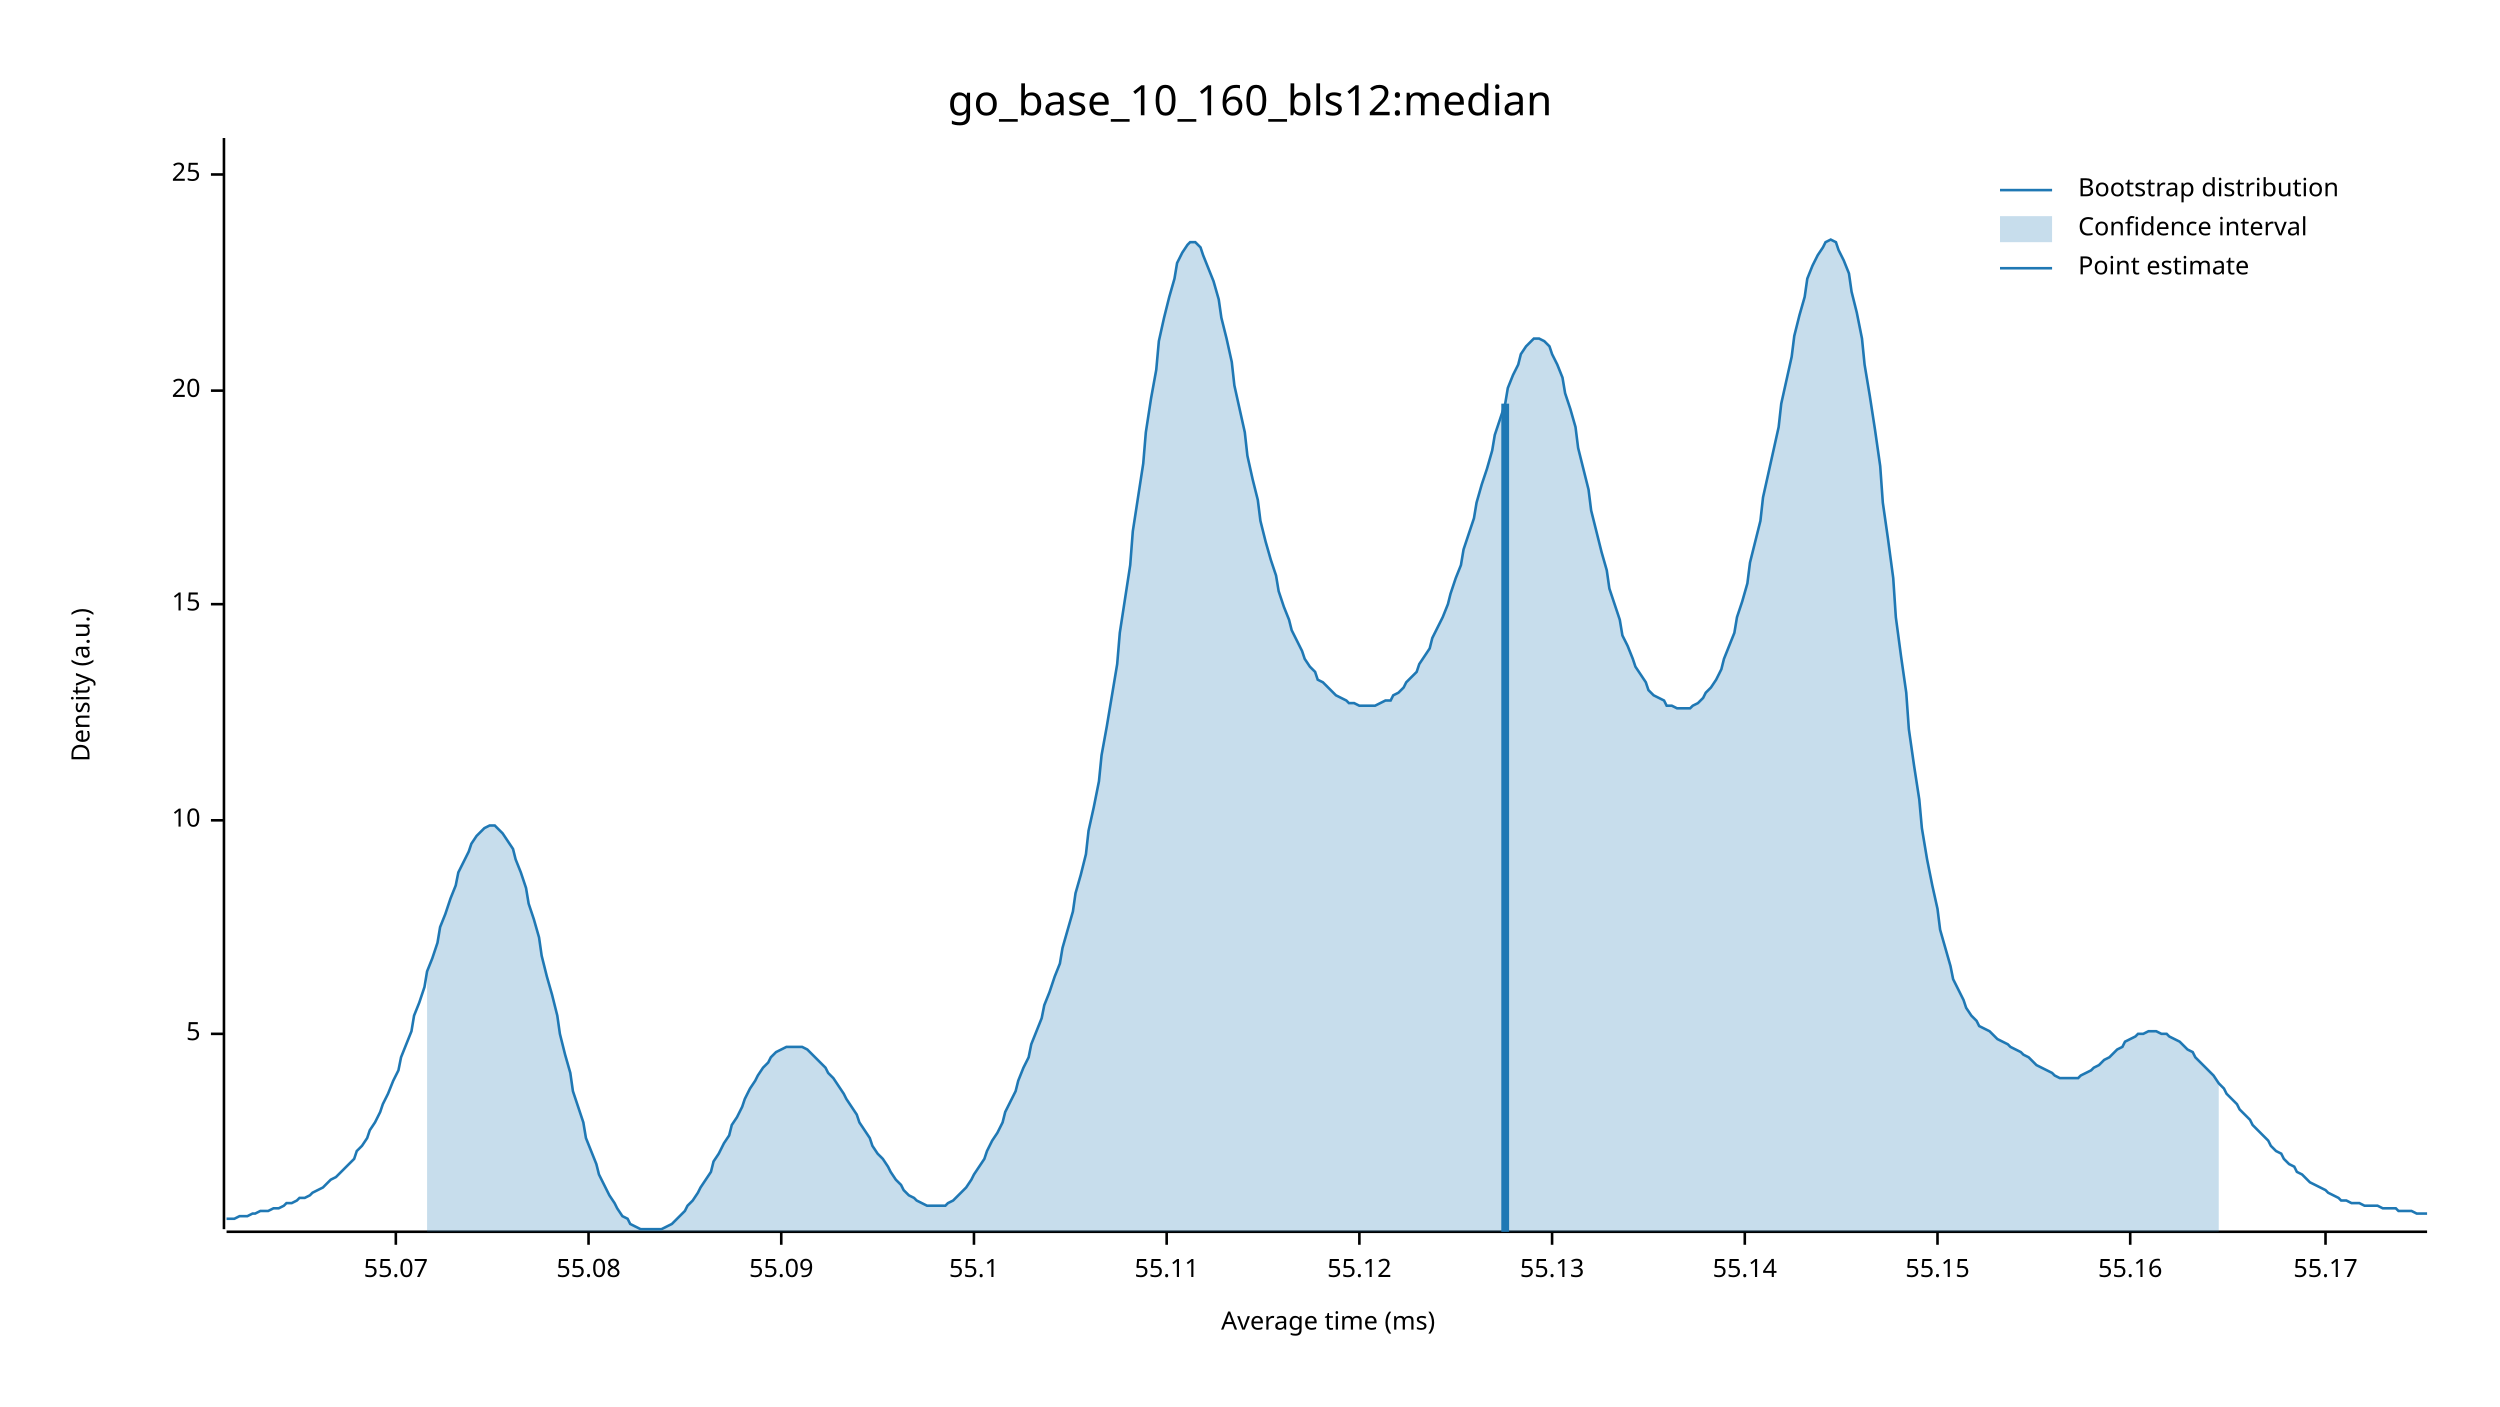
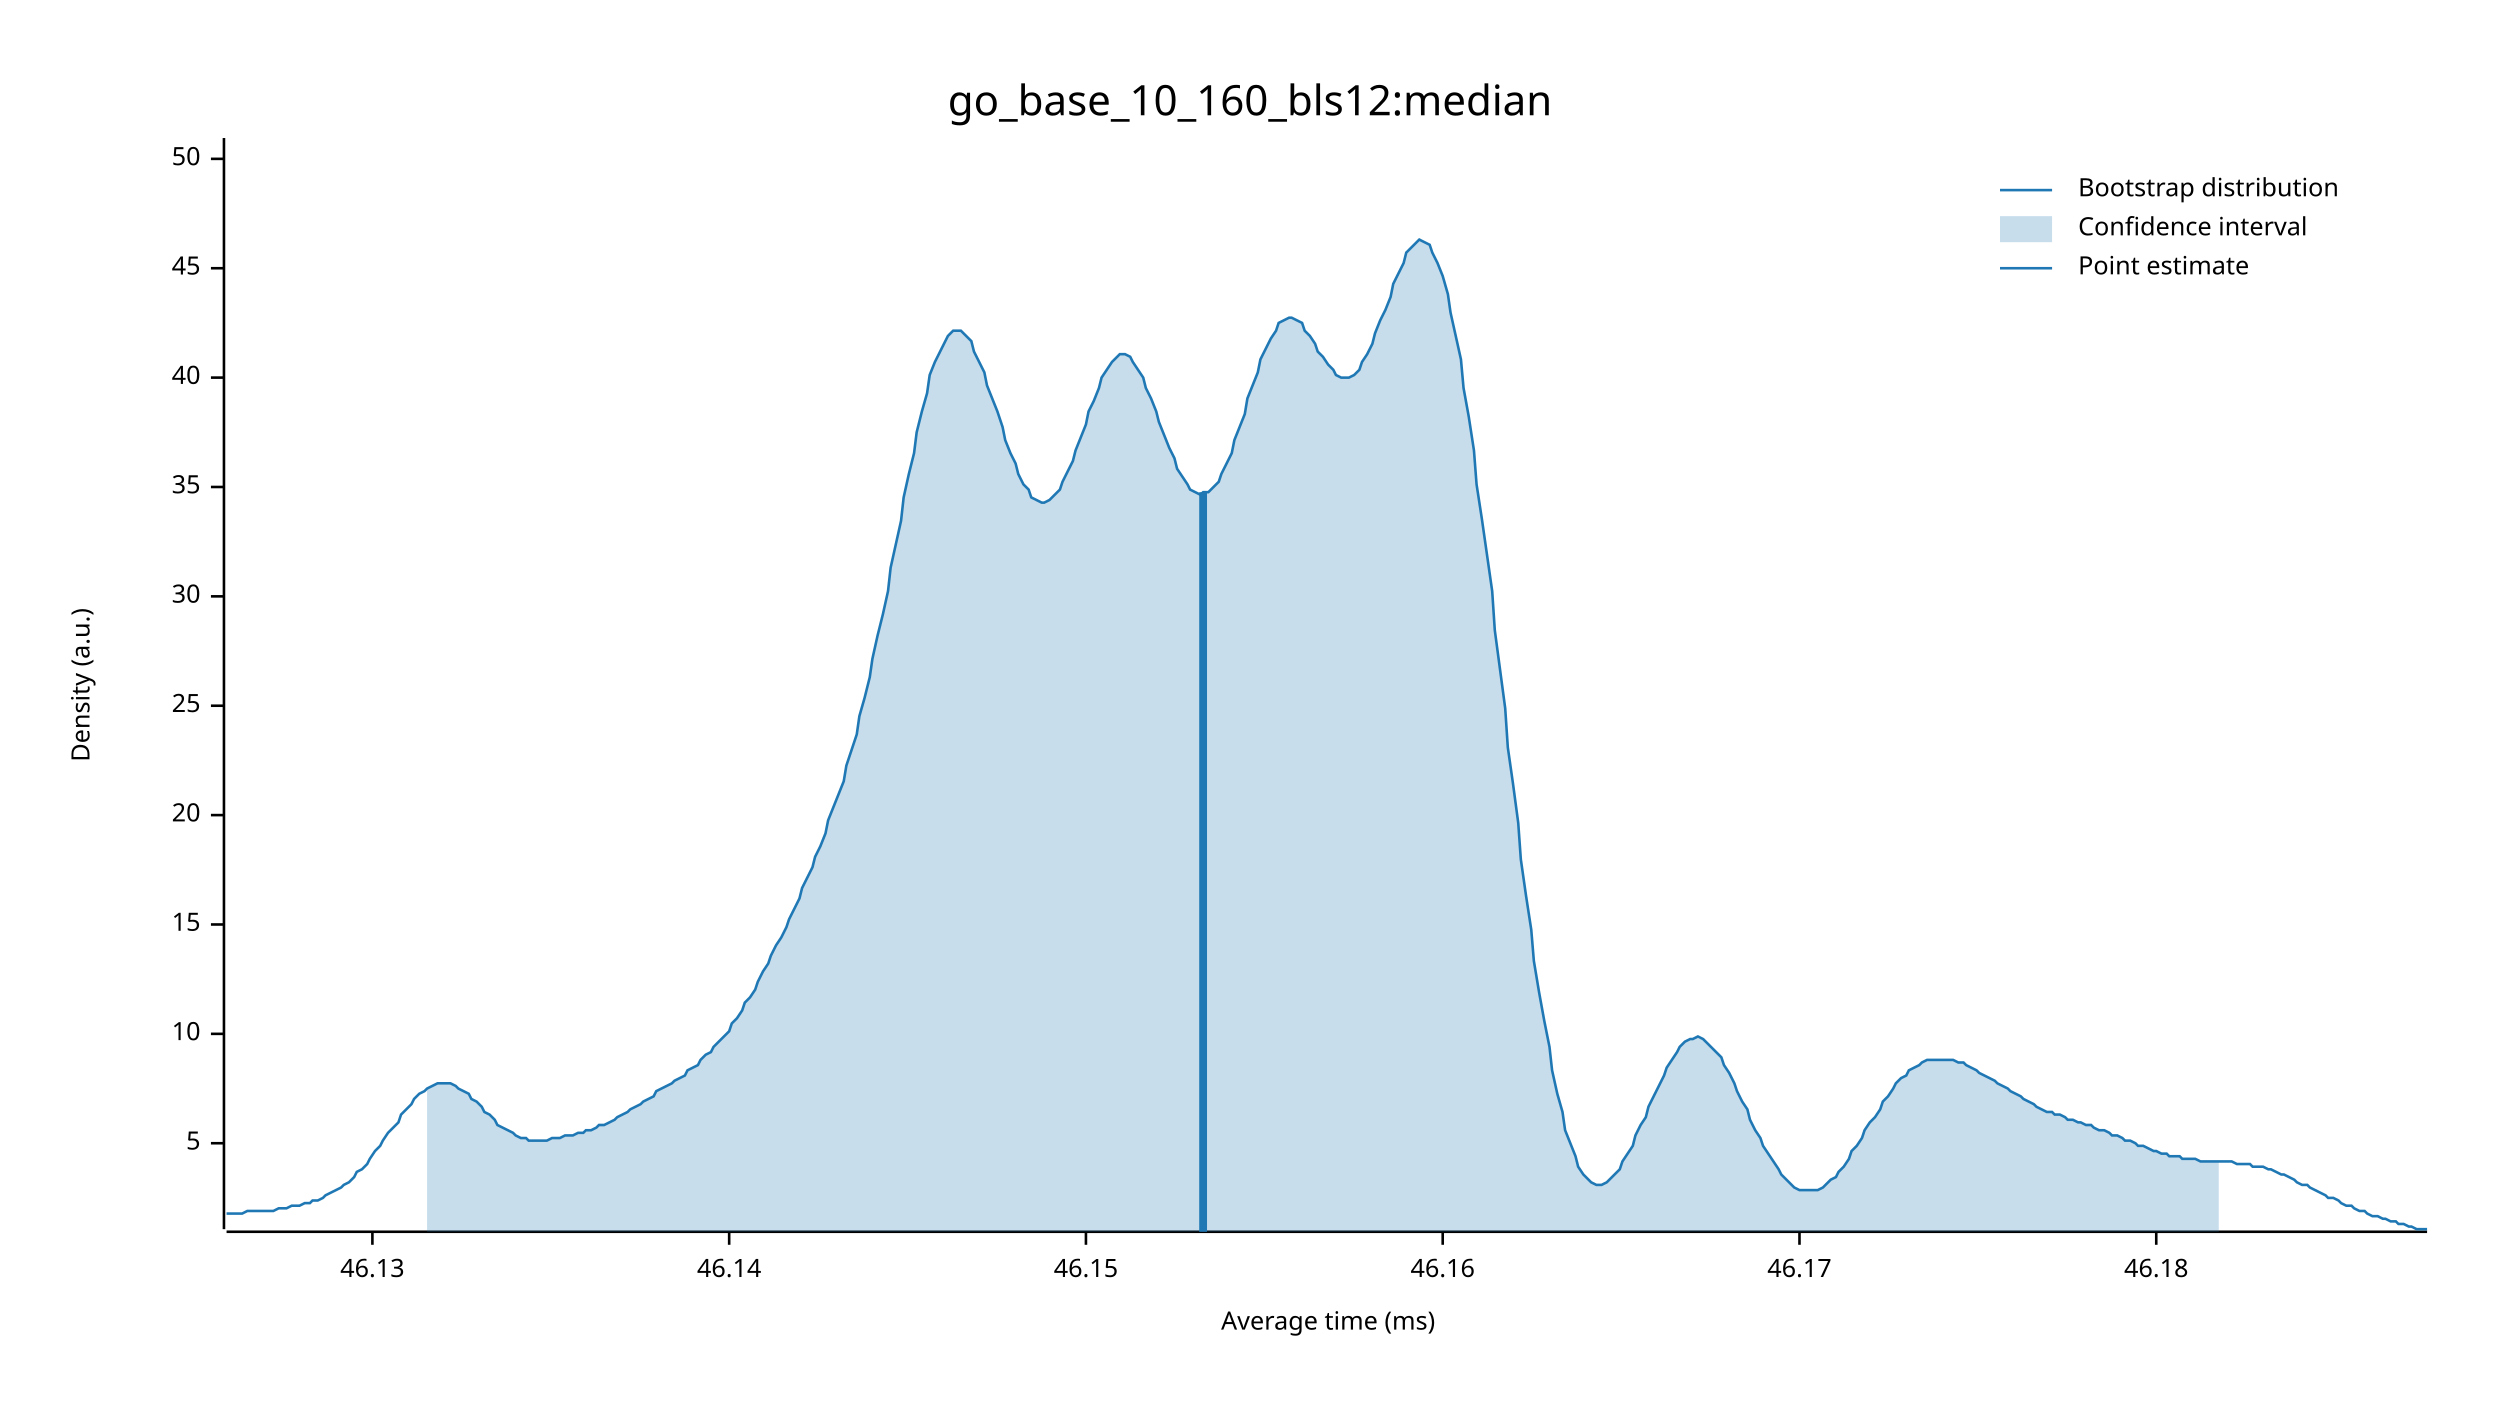
<svg xmlns="http://www.w3.org/2000/svg" width="960" height="540" viewBox="0 0 960 540">
  <text x="480" y="32" dy="0.76em" text-anchor="middle" font-family="sans-serif" font-size="16.129" opacity="1" fill="#000000">
go_base_10_160_bls12:median
</text>
  <text x="27" y="263" dy="0.76em" text-anchor="middle" font-family="sans-serif" font-size="9.677" opacity="1" fill="#000000" transform="rotate(270, 27, 263)">
Density (a.u.)
</text>
  <text x="510" y="513" dy="-0.5ex" text-anchor="middle" font-family="sans-serif" font-size="9.677" opacity="1" fill="#000000">
Average time (ms)
</text>
  <polyline fill="none" opacity="1" stroke="#000000" stroke-width="1" points="86,53 86,472 " />
-   <text x="77" y="397" dy="0.5ex" text-anchor="end" font-family="sans-serif" font-size="9.677" opacity="1" fill="#000000">
+   <text x="77" y="439" dy="0.5ex" text-anchor="end" font-family="sans-serif" font-size="9.677" opacity="1" fill="#000000">
5
</text>
-   <polyline fill="none" opacity="1" stroke="#000000" stroke-width="1" points="81,397 86,397 " />
-   <text x="77" y="315" dy="0.5ex" text-anchor="end" font-family="sans-serif" font-size="9.677" opacity="1" fill="#000000">
+   <polyline fill="none" opacity="1" stroke="#000000" stroke-width="1" points="81,439 86,439 " />
+   <text x="77" y="397" dy="0.5ex" text-anchor="end" font-family="sans-serif" font-size="9.677" opacity="1" fill="#000000">
10
</text>
-   <polyline fill="none" opacity="1" stroke="#000000" stroke-width="1" points="81,315 86,315 " />
-   <text x="77" y="232" dy="0.5ex" text-anchor="end" font-family="sans-serif" font-size="9.677" opacity="1" fill="#000000">
+   <polyline fill="none" opacity="1" stroke="#000000" stroke-width="1" points="81,397 86,397 " />
+   <text x="77" y="355" dy="0.5ex" text-anchor="end" font-family="sans-serif" font-size="9.677" opacity="1" fill="#000000">
15
</text>
-   <polyline fill="none" opacity="1" stroke="#000000" stroke-width="1" points="81,232 86,232 " />
-   <text x="77" y="150" dy="0.5ex" text-anchor="end" font-family="sans-serif" font-size="9.677" opacity="1" fill="#000000">
+   <polyline fill="none" opacity="1" stroke="#000000" stroke-width="1" points="81,355 86,355 " />
+   <text x="77" y="313" dy="0.5ex" text-anchor="end" font-family="sans-serif" font-size="9.677" opacity="1" fill="#000000">
20
</text>
-   <polyline fill="none" opacity="1" stroke="#000000" stroke-width="1" points="81,150 86,150 " />
-   <text x="77" y="67" dy="0.5ex" text-anchor="end" font-family="sans-serif" font-size="9.677" opacity="1" fill="#000000">
+   <polyline fill="none" opacity="1" stroke="#000000" stroke-width="1" points="81,313 86,313 " />
+   <text x="77" y="271" dy="0.5ex" text-anchor="end" font-family="sans-serif" font-size="9.677" opacity="1" fill="#000000">
25
</text>
-   <polyline fill="none" opacity="1" stroke="#000000" stroke-width="1" points="81,67 86,67 " />
+   <polyline fill="none" opacity="1" stroke="#000000" stroke-width="1" points="81,271 86,271 " />
+   <text x="77" y="229" dy="0.5ex" text-anchor="end" font-family="sans-serif" font-size="9.677" opacity="1" fill="#000000">
+ 30
+ </text>
+   <polyline fill="none" opacity="1" stroke="#000000" stroke-width="1" points="81,229 86,229 " />
+   <text x="77" y="187" dy="0.5ex" text-anchor="end" font-family="sans-serif" font-size="9.677" opacity="1" fill="#000000">
+ 35
+ </text>
+   <polyline fill="none" opacity="1" stroke="#000000" stroke-width="1" points="81,187 86,187 " />
+   <text x="77" y="145" dy="0.5ex" text-anchor="end" font-family="sans-serif" font-size="9.677" opacity="1" fill="#000000">
+ 40
+ </text>
+   <polyline fill="none" opacity="1" stroke="#000000" stroke-width="1" points="81,145 86,145 " />
+   <text x="77" y="103" dy="0.5ex" text-anchor="end" font-family="sans-serif" font-size="9.677" opacity="1" fill="#000000">
+ 45
+ </text>
+   <polyline fill="none" opacity="1" stroke="#000000" stroke-width="1" points="81,103 86,103 " />
+   <text x="77" y="61" dy="0.5ex" text-anchor="end" font-family="sans-serif" font-size="9.677" opacity="1" fill="#000000">
+ 50
+ </text>
+   <polyline fill="none" opacity="1" stroke="#000000" stroke-width="1" points="81,61 86,61 " />
  <polyline fill="none" opacity="1" stroke="#000000" stroke-width="1" points="87,473 932,473 " />
-   <text x="152" y="483" dy="0.76em" text-anchor="middle" font-family="sans-serif" font-size="9.677" opacity="1" fill="#000000">
- 55.07
+   <text x="143" y="483" dy="0.76em" text-anchor="middle" font-family="sans-serif" font-size="9.677" opacity="1" fill="#000000">
+ 46.13
</text>
-   <polyline fill="none" opacity="1" stroke="#000000" stroke-width="1" points="152,473 152,478 " />
-   <text x="226" y="483" dy="0.76em" text-anchor="middle" font-family="sans-serif" font-size="9.677" opacity="1" fill="#000000">
- 55.08
+   <polyline fill="none" opacity="1" stroke="#000000" stroke-width="1" points="143,473 143,478 " />
+   <text x="280" y="483" dy="0.76em" text-anchor="middle" font-family="sans-serif" font-size="9.677" opacity="1" fill="#000000">
+ 46.14
</text>
-   <polyline fill="none" opacity="1" stroke="#000000" stroke-width="1" points="226,473 226,478 " />
-   <text x="300" y="483" dy="0.76em" text-anchor="middle" font-family="sans-serif" font-size="9.677" opacity="1" fill="#000000">
- 55.09
+   <polyline fill="none" opacity="1" stroke="#000000" stroke-width="1" points="280,473 280,478 " />
+   <text x="417" y="483" dy="0.76em" text-anchor="middle" font-family="sans-serif" font-size="9.677" opacity="1" fill="#000000">
+ 46.15
</text>
-   <polyline fill="none" opacity="1" stroke="#000000" stroke-width="1" points="300,473 300,478 " />
-   <text x="374" y="483" dy="0.76em" text-anchor="middle" font-family="sans-serif" font-size="9.677" opacity="1" fill="#000000">
- 55.1
+   <polyline fill="none" opacity="1" stroke="#000000" stroke-width="1" points="417,473 417,478 " />
+   <text x="554" y="483" dy="0.76em" text-anchor="middle" font-family="sans-serif" font-size="9.677" opacity="1" fill="#000000">
+ 46.16
</text>
-   <polyline fill="none" opacity="1" stroke="#000000" stroke-width="1" points="374,473 374,478 " />
-   <text x="448" y="483" dy="0.76em" text-anchor="middle" font-family="sans-serif" font-size="9.677" opacity="1" fill="#000000">
- 55.11
+   <polyline fill="none" opacity="1" stroke="#000000" stroke-width="1" points="554,473 554,478 " />
+   <text x="691" y="483" dy="0.76em" text-anchor="middle" font-family="sans-serif" font-size="9.677" opacity="1" fill="#000000">
+ 46.17
</text>
-   <polyline fill="none" opacity="1" stroke="#000000" stroke-width="1" points="448,473 448,478 " />
-   <text x="522" y="483" dy="0.76em" text-anchor="middle" font-family="sans-serif" font-size="9.677" opacity="1" fill="#000000">
- 55.12
+   <polyline fill="none" opacity="1" stroke="#000000" stroke-width="1" points="691,473 691,478 " />
+   <text x="828" y="483" dy="0.76em" text-anchor="middle" font-family="sans-serif" font-size="9.677" opacity="1" fill="#000000">
+ 46.18
</text>
-   <polyline fill="none" opacity="1" stroke="#000000" stroke-width="1" points="522,473 522,478 " />
-   <text x="596" y="483" dy="0.76em" text-anchor="middle" font-family="sans-serif" font-size="9.677" opacity="1" fill="#000000">
- 55.13
- </text>
-   <polyline fill="none" opacity="1" stroke="#000000" stroke-width="1" points="596,473 596,478 " />
-   <text x="670" y="483" dy="0.76em" text-anchor="middle" font-family="sans-serif" font-size="9.677" opacity="1" fill="#000000">
- 55.14
- </text>
-   <polyline fill="none" opacity="1" stroke="#000000" stroke-width="1" points="670,473 670,478 " />
-   <text x="744" y="483" dy="0.76em" text-anchor="middle" font-family="sans-serif" font-size="9.677" opacity="1" fill="#000000">
- 55.15
- </text>
-   <polyline fill="none" opacity="1" stroke="#000000" stroke-width="1" points="744,473 744,478 " />
-   <text x="818" y="483" dy="0.76em" text-anchor="middle" font-family="sans-serif" font-size="9.677" opacity="1" fill="#000000">
- 55.16
- </text>
-   <polyline fill="none" opacity="1" stroke="#000000" stroke-width="1" points="818,473 818,478 " />
-   <text x="893" y="483" dy="0.76em" text-anchor="middle" font-family="sans-serif" font-size="9.677" opacity="1" fill="#000000">
- 55.17
- </text>
-   <polyline fill="none" opacity="1" stroke="#000000" stroke-width="1" points="893,473 893,478 " />
-   <polyline fill="none" opacity="1" stroke="#1F78B4" stroke-width="1" points="87,468 88,468 90,468 92,467 93,467 95,467 97,466 98,466 100,465 102,465 103,465 105,464 107,464 109,463 110,462 112,462 114,461 115,460 117,460 119,459 120,458 122,457 124,456 125,455 127,453 129,452 131,450 132,449 134,447 136,445 137,442 139,440 141,437 142,434 144,431 146,427 147,424 149,420 151,415 153,411 154,406 156,401 158,396 159,390 161,385 163,379 164,373 166,368 168,362 169,356 171,351 173,345 175,340 176,335 178,331 180,327 181,324 183,321 185,319 186,318 188,317 190,317 191,318 193,320 195,323 197,326 198,330 200,335 202,341 203,347 205,353 207,360 208,367 210,375 212,382 214,390 215,397 217,405 219,412 220,419 222,425 224,431 225,437 227,442 229,447 230,451 232,455 234,459 236,462 237,464 239,467 241,468 242,470 244,471 246,472 247,472 249,472 251,472 252,472 254,472 256,471 258,470 259,469 261,467 263,465 264,463 266,461 268,458 269,456 271,453 273,450 274,446 276,443 278,439 280,436 281,432 283,429 285,425 286,422 288,418 290,415 291,413 293,410 295,408 296,406 298,404 300,403 302,402 303,402 305,402 307,402 308,402 310,403 312,405 313,406 315,408 317,410 318,412 320,414 322,417 324,420 325,422 327,425 329,428 330,431 332,434 334,437 335,440 337,443 339,445 341,448 342,450 344,453 346,455 347,457 349,459 351,460 352,461 354,462 356,463 357,463 359,463 361,463 363,463 364,462 366,461 368,459 369,458 371,456 373,453 374,451 376,448 378,445 379,442 381,438 383,435 385,431 386,427 388,423 390,419 391,415 393,410 395,406 396,401 398,396 400,391 401,386 403,381 405,375 407,370 408,364 410,357 412,350 413,343 415,336 417,328 418,319 420,310 422,300 423,290 425,279 427,267 429,255 430,243 432,230 434,217 435,204 437,191 439,178 440,166 442,153 444,142 445,131 447,122 449,114 451,107 452,101 454,97 456,94 457,93 459,93 461,95 462,98 464,103 466,108 468,115 469,122 471,130 473,139 474,148 476,157 478,166 479,175 481,184 483,192 484,200 486,208 488,215 490,221 491,227 493,233 495,238 496,242 498,246 500,250 501,253 503,256 505,258 506,261 508,262 510,264 512,266 513,267 515,268 517,269 518,270 520,270 522,271 523,271 525,271 527,271 528,271 530,270 532,269 534,269 535,267 537,266 539,264 540,262 542,260 544,258 545,255 547,252 549,249 550,245 552,241 554,237 556,232 557,228 559,222 561,217 562,211 564,205 566,199 567,193 569,186 571,180 573,173 574,167 576,161 578,155 579,149 581,144 583,140 584,136 586,133 588,131 589,130 591,130 593,131 595,133 596,136 598,140 600,145 601,151 603,157 605,164 606,172 608,180 610,188 611,196 613,204 615,212 617,219 618,226 620,232 622,238 623,244 625,248 627,253 628,256 630,259 632,262 633,265 635,267 637,268 639,269 640,271 642,271 644,272 645,272 647,272 649,272 650,271 652,270 654,268 655,266 657,264 659,261 661,257 662,253 664,248 666,243 667,237 669,231 671,224 672,216 674,208 676,200 677,191 679,182 681,173 683,164 684,155 686,146 688,137 689,129 691,121 693,114 694,107 696,102 698,98 700,95 701,93 703,92 705,93 706,96 708,100 710,105 711,112 713,120 715,130 716,140 718,152 720,165 722,179 723,193 725,207 727,222 728,237 730,252 732,266 733,280 735,294 737,307 738,318 740,330 742,340 744,349 745,357 747,364 749,371 750,376 752,380 754,384 755,387 757,390 759,392 760,394 762,395 764,396 766,398 767,399 769,400 771,401 772,402 774,403 776,404 777,405 779,406 781,408 782,409 784,410 786,411 788,412 789,413 791,414 793,414 794,414 796,414 798,414 799,413 801,412 803,411 804,410 806,409 808,407 810,406 811,405 813,403 815,402 816,400 818,399 820,398 821,397 823,397 825,396 827,396 828,396 830,397 832,397 833,398 835,399 837,400 838,401 840,403 842,404 843,406 845,408 847,410 849,412 850,413 852,416 854,418 855,420 857,422 859,424 860,426 862,428 864,430 865,432 867,434 869,436 871,438 872,440 874,442 876,443 877,445 879,447 881,448 882,450 884,451 886,453 887,454 889,455 891,456 893,457 894,458 896,459 898,460 899,461 901,461 903,462 904,462 906,462 908,463 909,463 911,463 913,463 915,464 916,464 918,464 920,464 921,465 923,465 925,465 926,465 928,466 930,466 932,466 " />
-   <polygon opacity="0.25" fill="#1F78B4" points="164,373 166,368 168,362 169,356 171,351 173,345 175,340 176,335 178,331 180,327 181,324 183,321 185,319 186,318 188,317 190,317 191,318 193,320 195,323 197,326 198,330 200,335 202,341 203,347 205,353 207,360 208,367 210,375 212,382 214,390 215,397 217,405 219,412 220,419 222,425 224,431 225,437 227,442 229,447 230,451 232,455 234,459 236,462 237,464 239,467 241,468 242,470 244,471 246,472 247,472 249,472 251,472 252,472 254,472 256,471 258,470 259,469 261,467 263,465 264,463 266,461 268,458 269,456 271,453 273,450 274,446 276,443 278,439 280,436 281,432 283,429 285,425 286,422 288,418 290,415 291,413 293,410 295,408 296,406 298,404 300,403 302,402 303,402 305,402 307,402 308,402 310,403 312,405 313,406 315,408 317,410 318,412 320,414 322,417 324,420 325,422 327,425 329,428 330,431 332,434 334,437 335,440 337,443 339,445 341,448 342,450 344,453 346,455 347,457 349,459 351,460 352,461 354,462 356,463 357,463 359,463 361,463 363,463 364,462 366,461 368,459 369,458 371,456 373,453 374,451 376,448 378,445 379,442 381,438 383,435 385,431 386,427 388,423 390,419 391,415 393,410 395,406 396,401 398,396 400,391 401,386 403,381 405,375 407,370 408,364 410,357 412,350 413,343 415,336 417,328 418,319 420,310 422,300 423,290 425,279 427,267 429,255 430,243 432,230 434,217 435,204 437,191 439,178 440,166 442,153 444,142 445,131 447,122 449,114 451,107 452,101 454,97 456,94 457,93 459,93 461,95 462,98 464,103 466,108 468,115 469,122 471,130 473,139 474,148 476,157 478,166 479,175 481,184 483,192 484,200 486,208 488,215 490,221 491,227 493,233 495,238 496,242 498,246 500,250 501,253 503,256 505,258 506,261 508,262 510,264 512,266 513,267 515,268 517,269 518,270 520,270 522,271 523,271 525,271 527,271 528,271 530,270 532,269 534,269 535,267 537,266 539,264 540,262 542,260 544,258 545,255 547,252 549,249 550,245 552,241 554,237 556,232 557,228 559,222 561,217 562,211 564,205 566,199 567,193 569,186 571,180 573,173 574,167 576,161 578,155 579,149 581,144 583,140 584,136 586,133 588,131 589,130 591,130 593,131 595,133 596,136 598,140 600,145 601,151 603,157 605,164 606,172 608,180 610,188 611,196 613,204 615,212 617,219 618,226 620,232 622,238 623,244 625,248 627,253 628,256 630,259 632,262 633,265 635,267 637,268 639,269 640,271 642,271 644,272 645,272 647,272 649,272 650,271 652,270 654,268 655,266 657,264 659,261 661,257 662,253 664,248 666,243 667,237 669,231 671,224 672,216 674,208 676,200 677,191 679,182 681,173 683,164 684,155 686,146 688,137 689,129 691,121 693,114 694,107 696,102 698,98 700,95 701,93 703,92 705,93 706,96 708,100 710,105 711,112 713,120 715,130 716,140 718,152 720,165 722,179 723,193 725,207 727,222 728,237 730,252 732,266 733,280 735,294 737,307 738,318 740,330 742,340 744,349 745,357 747,364 749,371 750,376 752,380 754,384 755,387 757,390 759,392 760,394 762,395 764,396 766,398 767,399 769,400 771,401 772,402 774,403 776,404 777,405 779,406 781,408 782,409 784,410 786,411 788,412 789,413 791,414 793,414 794,414 796,414 798,414 799,413 801,412 803,411 804,410 806,409 808,407 810,406 811,405 813,403 815,402 816,400 818,399 820,398 821,397 823,397 825,396 827,396 828,396 830,397 832,397 833,398 835,399 837,400 838,401 840,403 842,404 843,406 845,408 847,410 849,412 850,413 852,416 852,473 164,473 " />
-   <polyline fill="none" opacity="1" stroke="#1F78B4" stroke-width="3" points="578,473 578,155 " />
+   <polyline fill="none" opacity="1" stroke="#000000" stroke-width="1" points="828,473 828,478 " />
+   <polyline fill="none" opacity="1" stroke="#1F78B4" stroke-width="1" points="87,466 88,466 90,466 92,466 93,466 95,465 97,465 98,465 100,465 102,465 103,465 105,465 107,464 109,464 110,464 112,463 114,463 115,463 117,462 119,462 120,461 122,461 124,460 125,459 127,458 129,457 131,456 132,455 134,454 136,452 137,450 139,449 141,447 142,445 144,442 146,440 147,438 149,435 151,433 153,431 154,428 156,426 158,424 159,422 161,420 163,419 164,418 166,417 168,416 169,416 171,416 173,416 175,417 176,418 178,419 180,420 181,422 183,423 185,425 186,427 188,428 190,430 191,432 193,433 195,434 197,435 198,436 200,437 202,437 203,438 205,438 207,438 208,438 210,438 212,437 214,437 215,437 217,436 219,436 220,436 222,435 224,435 225,434 227,434 229,433 230,432 232,432 234,431 236,430 237,429 239,428 241,427 242,426 244,425 246,424 247,423 249,422 251,421 252,419 254,418 256,417 258,416 259,415 261,414 263,413 264,411 266,410 268,409 269,407 271,405 273,404 274,402 276,400 278,398 280,396 281,393 283,391 285,388 286,385 288,383 290,380 291,377 293,373 295,370 296,367 298,363 300,360 302,356 303,353 305,349 307,345 308,341 310,337 312,333 313,329 315,325 317,320 318,315 320,310 322,305 324,300 325,294 327,288 329,282 330,275 332,268 334,260 335,253 337,244 339,236 341,227 342,218 344,209 346,200 347,191 349,182 351,174 352,166 354,158 356,151 357,144 359,139 361,135 363,131 364,129 366,127 368,127 369,127 371,129 373,131 374,135 376,139 378,143 379,148 381,153 383,158 385,164 386,169 388,174 390,178 391,182 393,186 395,188 396,191 398,192 400,193 401,193 403,192 405,190 407,188 408,185 410,181 412,177 413,173 415,168 417,163 418,158 420,154 422,149 423,145 425,142 427,139 429,137 430,136 432,136 434,137 435,139 437,142 439,145 440,149 442,153 444,158 445,162 447,167 449,172 451,176 452,180 454,183 456,186 457,188 459,189 461,190 462,189 464,189 466,187 468,185 469,182 471,178 473,174 474,169 476,164 478,159 479,153 481,148 483,143 484,138 486,134 488,130 490,127 491,124 493,123 495,122 496,122 498,123 500,124 501,127 503,129 505,132 506,135 508,137 510,140 512,142 513,144 515,145 517,145 518,145 520,144 522,142 523,139 525,136 527,132 528,128 530,123 532,119 534,114 535,109 537,105 539,101 540,97 542,95 544,93 545,92 547,93 549,94 550,97 552,101 554,106 556,113 557,120 559,129 561,138 562,149 564,160 566,173 567,186 569,199 571,213 573,227 574,242 576,257 578,272 579,287 581,301 583,316 584,330 586,344 588,357 589,369 591,381 593,392 595,402 596,411 598,420 600,427 601,434 603,439 605,444 606,448 608,451 610,453 611,454 613,455 615,455 617,454 618,453 620,451 622,449 623,446 625,443 627,440 628,436 630,432 632,429 633,425 635,421 637,417 639,413 640,410 642,407 644,404 645,402 647,400 649,399 650,399 652,398 654,399 655,400 657,402 659,404 661,406 662,409 664,412 666,416 667,419 669,423 671,426 672,430 674,434 676,437 677,440 679,443 681,446 683,449 684,451 686,453 688,455 689,456 691,457 693,457 694,457 696,457 698,457 700,456 701,455 703,453 705,452 706,450 708,448 710,445 711,442 713,440 715,437 716,434 718,431 720,429 722,426 723,423 725,421 727,418 728,416 730,414 732,413 733,411 735,410 737,409 738,408 740,407 742,407 744,407 745,407 747,407 749,407 750,407 752,408 754,408 755,409 757,410 759,411 760,412 762,413 764,414 766,415 767,416 769,417 771,418 772,419 774,420 776,421 777,422 779,423 781,424 782,425 784,426 786,427 788,427 789,428 791,428 793,429 794,430 796,430 798,431 799,431 801,432 803,432 804,433 806,434 808,434 810,435 811,436 813,436 815,437 816,438 818,438 820,439 821,440 823,440 825,441 827,442 828,442 830,443 832,443 833,444 835,444 837,444 838,445 840,445 842,445 843,445 845,446 847,446 849,446 850,446 852,446 854,446 855,446 857,446 859,447 860,447 862,447 864,447 865,448 867,448 869,448 871,449 872,449 874,450 876,451 877,451 879,452 881,453 882,454 884,455 886,455 887,456 889,457 891,458 893,459 894,460 896,460 898,461 899,462 901,463 903,463 904,464 906,465 908,465 909,466 911,467 913,467 915,468 916,468 918,469 920,469 921,470 923,470 925,471 926,471 928,472 930,472 932,472 " />
+   <polygon opacity="0.25" fill="#1F78B4" points="164,418 166,417 168,416 169,416 171,416 173,416 175,417 176,418 178,419 180,420 181,422 183,423 185,425 186,427 188,428 190,430 191,432 193,433 195,434 197,435 198,436 200,437 202,437 203,438 205,438 207,438 208,438 210,438 212,437 214,437 215,437 217,436 219,436 220,436 222,435 224,435 225,434 227,434 229,433 230,432 232,432 234,431 236,430 237,429 239,428 241,427 242,426 244,425 246,424 247,423 249,422 251,421 252,419 254,418 256,417 258,416 259,415 261,414 263,413 264,411 266,410 268,409 269,407 271,405 273,404 274,402 276,400 278,398 280,396 281,393 283,391 285,388 286,385 288,383 290,380 291,377 293,373 295,370 296,367 298,363 300,360 302,356 303,353 305,349 307,345 308,341 310,337 312,333 313,329 315,325 317,320 318,315 320,310 322,305 324,300 325,294 327,288 329,282 330,275 332,268 334,260 335,253 337,244 339,236 341,227 342,218 344,209 346,200 347,191 349,182 351,174 352,166 354,158 356,151 357,144 359,139 361,135 363,131 364,129 366,127 368,127 369,127 371,129 373,131 374,135 376,139 378,143 379,148 381,153 383,158 385,164 386,169 388,174 390,178 391,182 393,186 395,188 396,191 398,192 400,193 401,193 403,192 405,190 407,188 408,185 410,181 412,177 413,173 415,168 417,163 418,158 420,154 422,149 423,145 425,142 427,139 429,137 430,136 432,136 434,137 435,139 437,142 439,145 440,149 442,153 444,158 445,162 447,167 449,172 451,176 452,180 454,183 456,186 457,188 459,189 461,190 462,189 464,189 466,187 468,185 469,182 471,178 473,174 474,169 476,164 478,159 479,153 481,148 483,143 484,138 486,134 488,130 490,127 491,124 493,123 495,122 496,122 498,123 500,124 501,127 503,129 505,132 506,135 508,137 510,140 512,142 513,144 515,145 517,145 518,145 520,144 522,142 523,139 525,136 527,132 528,128 530,123 532,119 534,114 535,109 537,105 539,101 540,97 542,95 544,93 545,92 547,93 549,94 550,97 552,101 554,106 556,113 557,120 559,129 561,138 562,149 564,160 566,173 567,186 569,199 571,213 573,227 574,242 576,257 578,272 579,287 581,301 583,316 584,330 586,344 588,357 589,369 591,381 593,392 595,402 596,411 598,420 600,427 601,434 603,439 605,444 606,448 608,451 610,453 611,454 613,455 615,455 617,454 618,453 620,451 622,449 623,446 625,443 627,440 628,436 630,432 632,429 633,425 635,421 637,417 639,413 640,410 642,407 644,404 645,402 647,400 649,399 650,399 652,398 654,399 655,400 657,402 659,404 661,406 662,409 664,412 666,416 667,419 669,423 671,426 672,430 674,434 676,437 677,440 679,443 681,446 683,449 684,451 686,453 688,455 689,456 691,457 693,457 694,457 696,457 698,457 700,456 701,455 703,453 705,452 706,450 708,448 710,445 711,442 713,440 715,437 716,434 718,431 720,429 722,426 723,423 725,421 727,418 728,416 730,414 732,413 733,411 735,410 737,409 738,408 740,407 742,407 744,407 745,407 747,407 749,407 750,407 752,408 754,408 755,409 757,410 759,411 760,412 762,413 764,414 766,415 767,416 769,417 771,418 772,419 774,420 776,421 777,422 779,423 781,424 782,425 784,426 786,427 788,427 789,428 791,428 793,429 794,430 796,430 798,431 799,431 801,432 803,432 804,433 806,434 808,434 810,435 811,436 813,436 815,437 816,438 818,438 820,439 821,440 823,440 825,441 827,442 828,442 830,443 832,443 833,444 835,444 837,444 838,445 840,445 842,445 843,445 845,446 847,446 849,446 850,446 852,446 852,473 164,473 " />
+   <polyline fill="none" opacity="1" stroke="#1F78B4" stroke-width="3" points="462,473 462,189 " />
  <text x="798" y="68" dy="0.76em" text-anchor="start" font-family="sans-serif" font-size="9.677" opacity="1" fill="#000000">
Bootstrap distribution
</text>
  <text x="798" y="83" dy="0.76em" text-anchor="start" font-family="sans-serif" font-size="9.677" opacity="1" fill="#000000">
Confidence interval
</text>
  <text x="798" y="98" dy="0.76em" text-anchor="start" font-family="sans-serif" font-size="9.677" opacity="1" fill="#000000">
Point estimate
</text>
  <polyline fill="none" opacity="1" stroke="#1F78B4" stroke-width="1" points="768,73 788,73 " />
  <rect x="768" y="83" width="20" height="10" opacity="0.25" fill="#1F78B4" stroke="none" />
  <polyline fill="none" opacity="1" stroke="#1F78B4" stroke-width="1" points="768,103 788,103 " />
</svg>
